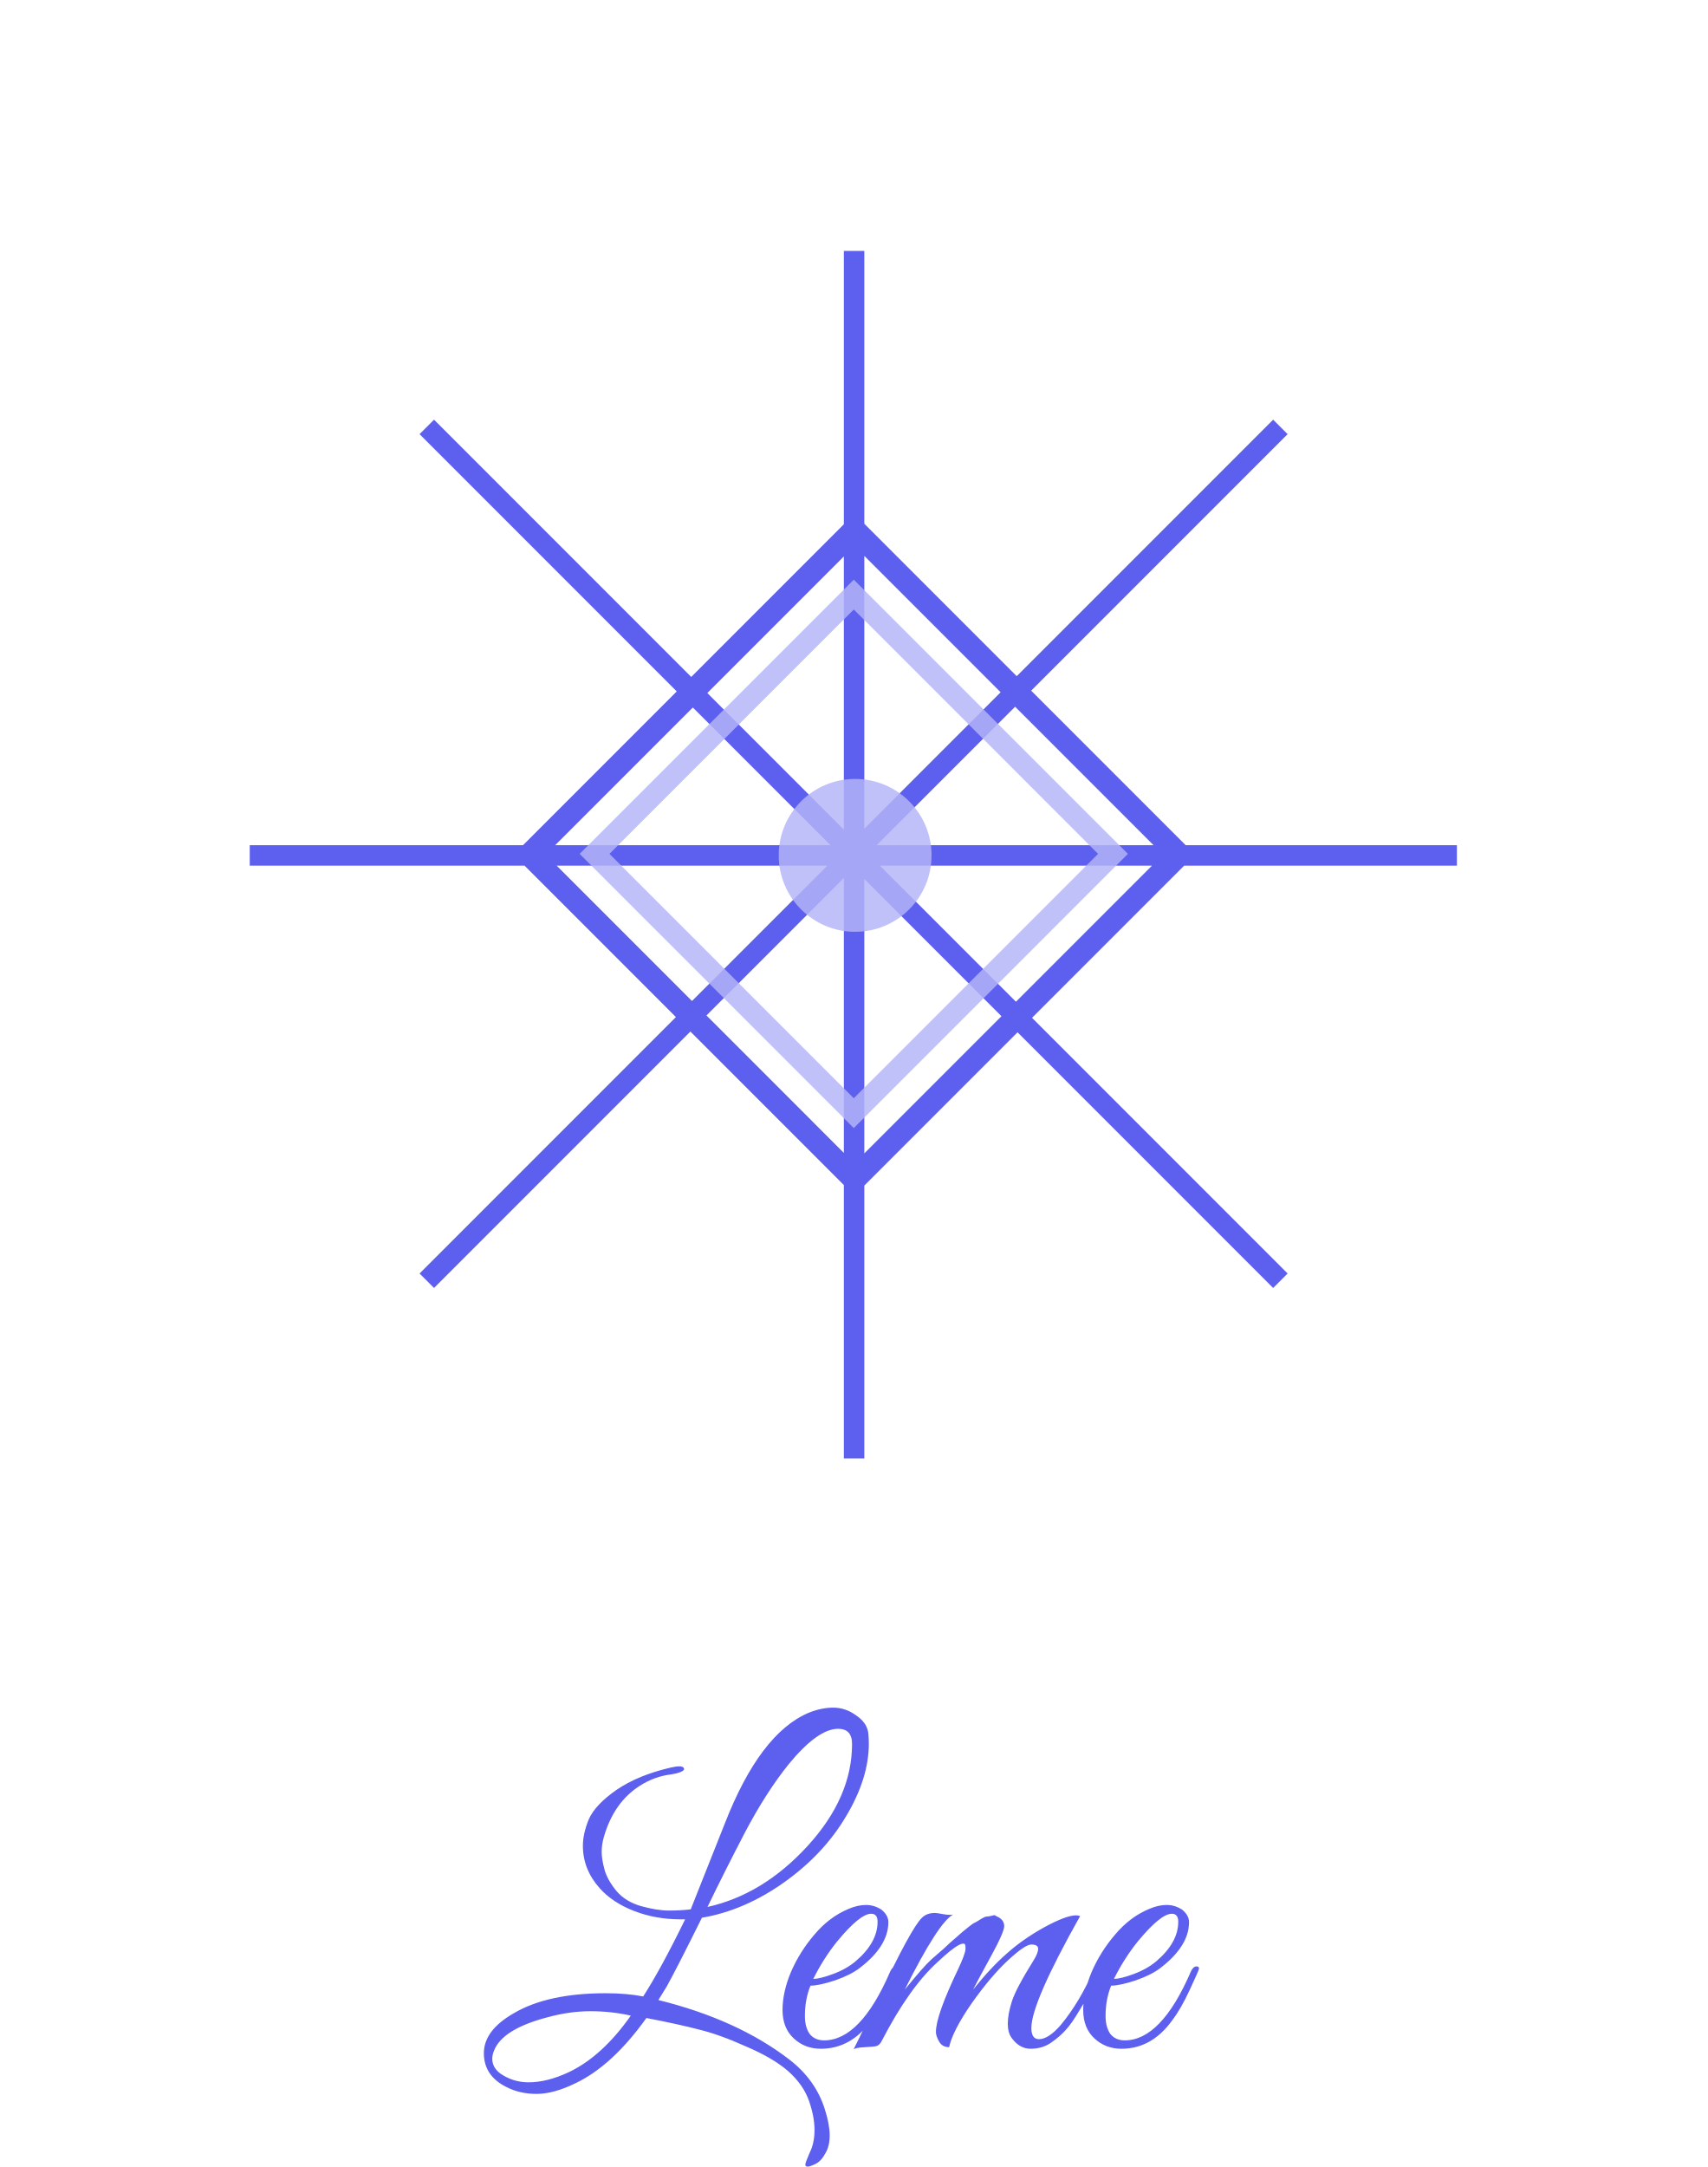
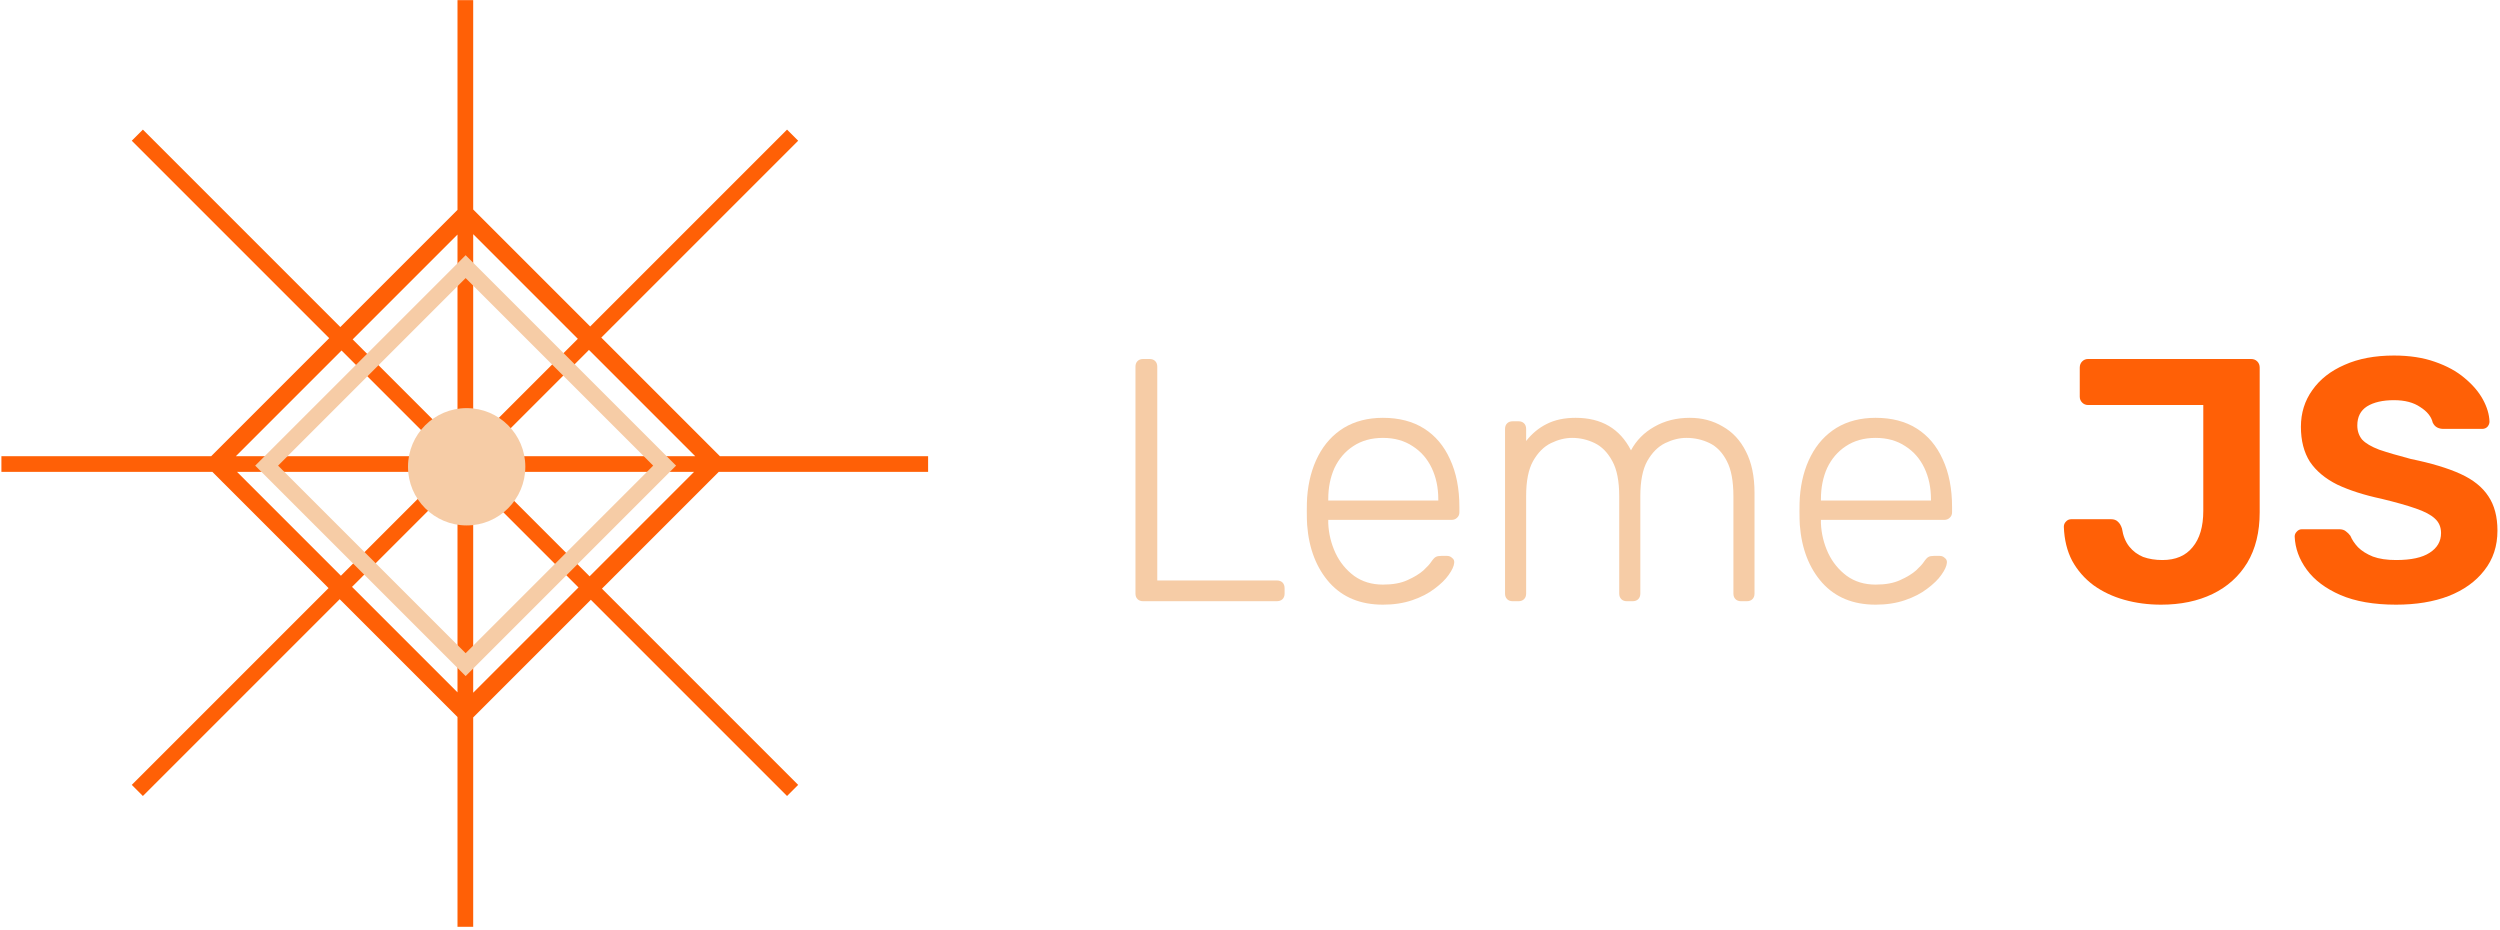
- <svg xmlns="http://www.w3.org/2000/svg" width="513" height="651" viewBox="0 0 513 651" fill="none">
-   <path fill-rule="evenodd" clip-rule="evenodd" d="M305.771 310.118L382.576 386.924L386.924 382.576L310.118 305.771L355.832 260.057L437.794 260.057V253.909L356.29 253.909L309.864 207.483L386.924 130.424L382.576 126.076L305.517 203.136L259.724 157.343L259.724 75.381L253.576 75.381L253.576 157.5L207.712 203.364L130.424 126.076L126.076 130.424L203.364 207.712L157.167 253.909L75.048 253.909V260.057L157.624 260.057L203.11 305.543L126.076 382.576L130.424 386.924L207.457 309.89L253.576 356.009L253.576 438.127L259.724 438.127L259.724 356.165L305.771 310.118ZM305.288 300.94L346.171 260.057L264.405 260.057L305.288 300.94ZM259.724 264.072L300.94 305.288L259.724 346.504L259.724 264.072ZM253.576 249.228V167.161L212.542 208.195L253.576 249.228ZM208.195 212.542L249.561 253.909L166.828 253.909L208.195 212.542ZM259.724 167.004L300.686 207.966L259.724 248.928V167.004ZM305.034 212.314L263.438 253.909L346.629 253.909L305.034 212.314ZM167.285 260.057H248.595L207.94 300.712L167.285 260.057ZM253.576 263.772L212.288 305.06L253.576 346.348L253.576 263.772Z" fill="#5D5FEF" />
-   <path d="M261.08 523.8C261.08 530.76 258.8 538.04 254.24 545.64C249.76 553.24 243.52 559.88 235.52 565.56C227.6 571.16 219.4 574.68 210.92 576.12C206.04 585.96 202.52 592.84 200.36 596.76L197.84 600.84C213.68 604.76 226.8 610.72 237.2 618.72C242.48 622.8 246.04 627.8 247.88 633.72C248.84 636.76 249.32 639.36 249.32 641.52C249.32 643.68 248.88 645.48 248 646.92C247.2 648.44 246.24 649.48 245.12 650.04C244 650.6 243.2 650.88 242.72 650.88C242.24 650.88 242 650.68 242 650.28C242 649.88 242.44 648.68 243.32 646.68C244.28 644.76 244.76 642.48 244.76 639.84C244.76 637.2 244.2 634.28 243.08 631.08C241.96 627.88 239.88 624.92 236.84 622.2C233.8 619.56 229.56 617.08 224.12 614.76C218.76 612.36 214.08 610.68 210.08 609.72C206.16 608.68 200.88 607.52 194.24 606.24C187.44 615.76 180.36 622.28 173 625.8C168.6 627.96 164.68 629.04 161.24 629.04C157.88 629.04 154.88 628.36 152.24 627C147.68 624.76 145.4 621.36 145.4 616.8C145.4 612.24 148.4 608.24 154.4 604.8C161.2 600.8 170.4 598.8 182 598.8C186.16 598.8 189.92 599.12 193.28 599.76C196.88 594.16 201.08 586.44 205.88 576.6C205.4 576.6 204.96 576.6 204.56 576.6C199.52 576.6 194.84 575.76 190.52 574.08C186.2 572.4 182.76 570.12 180.2 567.24C176.84 563.48 175.16 559.24 175.16 554.52C175.16 552.04 175.76 549.36 176.96 546.48C178.24 543.6 181 540.68 185.24 537.72C189.56 534.76 195 532.52 201.56 531C202.6 530.76 203.48 530.64 204.2 530.64C204.92 530.64 205.36 530.84 205.52 531.24C205.68 531.64 205.36 532 204.56 532.32C203.76 532.64 202.84 532.88 201.8 533.04C198.36 533.44 195.16 534.6 192.2 536.52C187.08 539.8 183.52 544.84 181.52 551.64C181.04 553.24 180.8 554.8 180.8 556.32C180.8 557.76 181.08 559.52 181.64 561.6C182.2 563.68 183.4 565.84 185.24 568.08C187.08 570.24 189.56 571.76 192.68 572.64C195.88 573.52 198.64 573.96 200.96 573.96C203.36 573.96 205.56 573.84 207.56 573.6L217.76 547.92C224.8 529.84 233.2 518.72 242.96 514.56C245.52 513.52 248 513 250.4 513C252.88 513 255.2 513.8 257.36 515.4C259.6 516.92 260.8 518.8 260.96 521.04C261.04 522 261.08 522.92 261.08 523.8ZM256.04 523.92C256.04 520.88 254.64 519.36 251.84 519.36C247.76 519.36 242.8 522.92 236.96 530.04C232.4 535.72 228 542.6 223.76 550.68C219.6 558.68 215.88 566.08 212.6 572.88C223.72 570.4 233.72 564.32 242.6 554.64C251.56 544.88 256.04 534.64 256.04 523.92ZM189.56 605.52C185.64 604.64 181.6 604.2 177.44 604.2C173.28 604.2 169 604.8 164.6 606C155.4 608.4 150 611.8 148.4 616.2C148.08 617 147.92 617.76 147.92 618.48C147.92 620.56 149.04 622.24 151.28 623.52C153.6 624.88 156.12 625.56 158.84 625.56C162.6 625.56 166.68 624.52 171.08 622.44C177.72 619.24 183.88 613.6 189.56 605.52ZM243.55 596.52C242.43 599.24 241.87 602.28 241.87 605.64C241.87 607.88 242.35 609.68 243.31 611.04C244.35 612.32 245.79 612.96 247.63 612.96C254.91 612.96 261.51 606.12 267.43 592.44C267.99 591.16 268.67 590.6 269.47 590.76C269.79 590.84 269.95 591.04 269.95 591.36C269.95 591.68 269.03 593.8 267.19 597.72C265.43 601.56 263.63 604.68 261.79 607.08C257.71 612.68 252.67 615.48 246.67 615.48C243.47 615.48 240.75 614.44 238.51 612.36C236.27 610.28 235.15 607.44 235.15 603.84C235.15 600.24 235.99 596.44 237.67 592.44C239.43 588.36 241.79 584.6 244.75 581.16C247.71 577.64 251.11 575.08 254.95 573.48C256.79 572.68 258.55 572.28 260.23 572.28C261.91 572.28 263.47 572.76 264.91 573.72C266.27 574.84 266.95 576.08 266.95 577.44C266.95 582.24 264.07 586.84 258.31 591.24C256.55 592.6 254.07 593.84 250.87 594.96C247.67 596 245.23 596.52 243.55 596.52ZM263.71 577.32C263.71 575.72 263.07 574.92 261.79 574.92C259.55 574.92 256.15 577.68 251.59 583.2C248.87 586.56 246.47 590.32 244.39 594.48C245.75 594.48 247.71 594 250.27 593.04C252.91 592.08 255.19 590.8 257.11 589.2C261.51 585.44 263.71 581.48 263.71 577.32ZM324.561 575.64C314.801 593 309.921 604.2 309.921 609.24C309.921 611.48 310.681 612.6 312.201 612.6C314.121 612.6 316.321 611.16 318.801 608.28C322.561 603.72 325.841 598.24 328.641 591.84C329.121 590.72 329.601 590.28 330.081 590.52C330.561 590.76 330.801 591.08 330.801 591.48C330.801 591.88 330.401 592.88 329.601 594.48C328.801 596.08 328.161 597.36 327.681 598.32C327.201 599.28 326.121 601.12 324.441 603.84C322.841 606.56 321.441 608.56 320.241 609.84C319.121 611.12 317.641 612.4 315.801 613.68C314.041 614.88 312.001 615.48 309.681 615.48C307.441 615.48 305.521 614.36 303.921 612.12C303.201 611.08 302.841 609.68 302.841 607.92C302.841 606.08 303.241 603.88 304.041 601.32C304.841 598.76 307.041 594.6 310.641 588.84C311.521 587.4 311.961 586.28 311.961 585.48C311.961 584.6 311.281 584.16 309.921 584.16C308.641 584.16 306.281 585.76 302.841 588.96C299.401 592.16 295.761 596.48 291.921 601.92C288.161 607.36 285.921 611.72 285.201 615C283.841 615 282.841 614.44 282.201 613.32C281.561 612.2 281.241 611.24 281.241 610.44C281.241 607.16 283.441 600.92 287.841 591.72C289.281 588.68 290.041 586.64 290.121 585.6C290.201 584.48 290.041 583.92 289.641 583.92C289.321 583.84 288.841 583.96 288.201 584.28C286.761 585 284.561 586.76 281.601 589.56C276.001 594.68 270.481 602.48 265.041 612.96C264.641 613.84 264.121 614.4 263.481 614.64C262.921 614.8 261.761 614.92 260.001 615C258.241 615.08 257.081 615.28 256.521 615.6C257.961 612.8 260.481 607.56 264.081 599.88C270.561 586.12 274.881 578.2 277.041 576.12C278.001 575.16 279.321 574.68 281.001 574.68C281.321 574.68 282.121 574.8 283.401 575.04C284.761 575.28 285.761 575.32 286.401 575.16C283.441 576.76 278.601 584.28 271.881 597.72C275.641 593.08 278.321 590.04 279.921 588.6C281.601 587.16 282.841 586.08 283.641 585.36C284.441 584.64 285.041 584.08 285.441 583.68C285.921 583.28 286.561 582.72 287.361 582C288.241 581.2 288.881 580.64 289.281 580.32C289.761 579.92 290.401 579.4 291.201 578.76C292.001 578.12 292.601 577.72 293.001 577.56C293.481 577.32 294.081 576.96 294.801 576.48C295.601 576 296.161 575.76 296.481 575.76C296.881 575.76 297.401 575.68 298.041 575.52C298.681 575.28 299.121 575.32 299.361 575.64C300.961 576.28 301.761 577.28 301.761 578.64C301.761 579.84 300.401 582.92 297.681 587.88C294.961 592.84 293.201 596.12 292.401 597.72C295.921 593.32 299.281 589.72 302.481 586.92C305.681 584.04 309.441 581.4 313.761 579C318.161 576.6 321.361 575.4 323.361 575.4C323.841 575.4 324.241 575.48 324.561 575.64ZM333.901 596.52C332.781 599.24 332.221 602.28 332.221 605.64C332.221 607.88 332.701 609.68 333.661 611.04C334.701 612.32 336.141 612.96 337.981 612.96C345.261 612.96 351.861 606.12 357.781 592.44C358.341 591.16 359.021 590.6 359.821 590.76C360.141 590.84 360.301 591.04 360.301 591.36C360.301 591.68 359.381 593.8 357.541 597.72C355.781 601.56 353.981 604.68 352.141 607.08C348.061 612.68 343.021 615.48 337.021 615.48C333.821 615.48 331.101 614.44 328.861 612.36C326.621 610.28 325.501 607.44 325.501 603.84C325.501 600.24 326.341 596.44 328.021 592.44C329.781 588.36 332.141 584.6 335.101 581.16C338.061 577.64 341.461 575.08 345.301 573.48C347.141 572.68 348.901 572.28 350.581 572.28C352.261 572.28 353.821 572.76 355.261 573.72C356.621 574.84 357.301 576.08 357.301 577.44C357.301 582.24 354.421 586.84 348.661 591.24C346.901 592.6 344.421 593.84 341.221 594.96C338.021 596 335.581 596.52 333.901 596.52ZM354.061 577.32C354.061 575.72 353.421 574.92 352.141 574.92C349.901 574.92 346.501 577.68 341.941 583.2C339.221 586.56 336.821 590.32 334.741 594.48C336.101 594.48 338.061 594 340.621 593.04C343.261 592.08 345.541 590.8 347.461 589.2C351.861 585.44 354.061 581.48 354.061 577.32Z" fill="#5D5FEF" />
-   <path fill-rule="evenodd" clip-rule="evenodd" d="M256.559 174.14L174.184 256.515L256.559 338.89L338.933 256.515L256.559 174.14ZM256.559 183.101L183.145 256.515L256.559 329.929L329.972 256.515L256.559 183.101ZM256.963 279.927C269.645 279.927 279.926 269.646 279.926 256.963C279.926 244.281 269.645 234 256.963 234C244.281 234 234 244.281 234 256.963C234 269.646 244.281 279.927 256.963 279.927Z" fill="#B5B5F8" fill-opacity="0.83" />
+ <svg xmlns="http://www.w3.org/2000/svg" width="578" height="215" viewBox="0 0 578 215" fill="none">
+   <path fill-rule="evenodd" clip-rule="evenodd" d="M136.601 138.669L181.966 184.034L184.534 181.466L139.169 136.101L166.169 109.101L214.579 109.101V105.47H166.439L139.018 78.049L184.533 32.534L181.966 29.966L136.45 75.481L109.403 48.434L109.403 0.024L105.772 0.024L105.772 48.526L78.683 75.615L33.034 29.966L30.466 32.534L76.115 78.183L48.828 105.47H0.326L0.326 109.101H49.098L75.964 135.967L30.466 181.466L33.033 184.034L78.532 138.535L105.772 165.775L105.772 214.277H109.403L109.403 165.867L136.601 138.669ZM136.316 133.248L160.462 109.101L112.169 109.101L136.316 133.248ZM109.403 111.471L133.748 135.816L109.403 160.16L109.403 111.471ZM105.772 102.704L105.772 54.232L81.536 78.468L105.772 102.704ZM78.968 81.036L103.402 105.47H54.534L78.968 81.036ZM105.772 160.069L81.385 135.682L105.772 111.295L105.772 160.069ZM160.732 105.47H111.597L136.165 80.902L160.732 105.47ZM109.403 102.528L133.597 78.335L109.403 54.141V102.528ZM78.817 133.114L102.83 109.101L54.804 109.101L78.817 133.114Z" fill="#FF6006" />
+   <path d="M264.28 139C263.746 139 263.32 138.84 263 138.52C262.68 138.2 262.52 137.773 262.52 137.24V84.76C262.52 84.227 262.68 83.8 263 83.48C263.32 83.16 263.746 83 264.28 83H265.8C266.333 83 266.76 83.16 267.08 83.48C267.4 83.8 267.56 84.227 267.56 84.76V134.2H295.16C295.746 134.2 296.2 134.36 296.52 134.68C296.84 135 297 135.453 297 136.04V137.24C297 137.773 296.84 138.2 296.52 138.52C296.2 138.84 295.746 139 295.16 139H264.28Z" fill="#F6CCA6" />
+   <path d="M319.732 139.8C314.559 139.8 310.452 138.12 307.412 134.76C304.372 131.347 302.639 126.893 302.212 121.4C302.159 120.6 302.132 119.533 302.132 118.2C302.132 116.867 302.159 115.8 302.212 115C302.479 111.373 303.332 108.173 304.772 105.4C306.212 102.627 308.185 100.467 310.692 98.92C313.252 97.373 316.265 96.6 319.732 96.6C323.465 96.6 326.639 97.427 329.252 99.08C331.865 100.733 333.865 103.107 335.252 106.2C336.692 109.293 337.412 112.973 337.412 117.24V118.44C337.412 118.973 337.225 119.4 336.852 119.72C336.532 120.04 336.105 120.2 335.572 120.2H307.092C307.092 120.2 307.092 120.307 307.092 120.52C307.092 120.733 307.092 120.893 307.092 121C307.199 123.4 307.759 125.693 308.772 127.88C309.785 130.013 311.225 131.773 313.092 133.16C314.959 134.493 317.172 135.16 319.732 135.16C322.025 135.16 323.919 134.813 325.412 134.12C326.959 133.427 328.185 132.68 329.092 131.88C329.999 131.027 330.585 130.387 330.852 129.96C331.332 129.267 331.705 128.867 331.972 128.76C332.239 128.6 332.665 128.52 333.252 128.52H334.532C335.012 128.52 335.412 128.68 335.732 129C336.105 129.267 336.265 129.64 336.212 130.12C336.159 130.867 335.732 131.8 334.932 132.92C334.185 133.987 333.092 135.053 331.652 136.12C330.265 137.187 328.559 138.067 326.532 138.76C324.505 139.453 322.239 139.8 319.732 139.8ZM307.092 115.72H332.532V115.4C332.532 112.733 332.025 110.333 331.012 108.2C329.999 106.067 328.532 104.387 326.612 103.16C324.692 101.88 322.399 101.24 319.732 101.24C317.065 101.24 314.772 101.88 312.852 103.16C310.985 104.387 309.545 106.067 308.532 108.2C307.572 110.333 307.092 112.733 307.092 115.4V115.72Z" fill="#F6CCA6" />
+   <path d="M349.724 139C349.191 139 348.764 138.84 348.444 138.52C348.124 138.2 347.964 137.773 347.964 137.24V99.16C347.964 98.627 348.124 98.2 348.444 97.88C348.764 97.56 349.191 97.4 349.724 97.4H351.084C351.617 97.4 352.044 97.56 352.364 97.88C352.684 98.2 352.844 98.627 352.844 99.16V101.96C354.177 100.253 355.751 98.947 357.564 98.04C359.431 97.08 361.671 96.6 364.284 96.6C370.257 96.6 374.524 99.107 377.084 104.12C378.311 101.827 380.097 100.013 382.444 98.68C384.844 97.293 387.591 96.6 390.684 96.6C393.511 96.6 396.044 97.267 398.284 98.6C400.577 99.88 402.364 101.8 403.644 104.36C404.977 106.92 405.644 110.12 405.644 113.96V137.24C405.644 137.773 405.484 138.2 405.164 138.52C404.844 138.84 404.417 139 403.884 139H402.524C401.991 139 401.564 138.84 401.244 138.52C400.924 138.2 400.764 137.773 400.764 137.24V114.76C400.764 111.24 400.257 108.52 399.244 106.6C398.231 104.627 396.897 103.24 395.244 102.44C393.591 101.64 391.804 101.24 389.884 101.24C388.284 101.24 386.657 101.64 385.004 102.44C383.351 103.24 381.964 104.627 380.844 106.6C379.777 108.52 379.244 111.24 379.244 114.76V137.24C379.244 137.773 379.084 138.2 378.764 138.52C378.444 138.84 378.017 139 377.484 139H376.124C375.591 139 375.164 138.84 374.844 138.52C374.524 138.2 374.364 137.773 374.364 137.24V114.76C374.364 111.24 373.831 108.52 372.764 106.6C371.697 104.627 370.337 103.24 368.684 102.44C367.031 101.64 365.297 101.24 363.484 101.24C361.884 101.24 360.257 101.64 358.604 102.44C356.951 103.24 355.564 104.627 354.444 106.6C353.377 108.52 352.844 111.213 352.844 114.68V137.24C352.844 137.773 352.684 138.2 352.364 138.52C352.044 138.84 351.617 139 351.084 139H349.724Z" fill="#F6CCA6" />
+   <path d="M433.638 139.8C428.465 139.8 424.358 138.12 421.318 134.76C418.278 131.347 416.545 126.893 416.118 121.4C416.065 120.6 416.038 119.533 416.038 118.2C416.038 116.867 416.065 115.8 416.118 115C416.385 111.373 417.238 108.173 418.678 105.4C420.118 102.627 422.092 100.467 424.598 98.92C427.158 97.373 430.172 96.6 433.638 96.6C437.372 96.6 440.545 97.427 443.158 99.08C445.772 100.733 447.772 103.107 449.158 106.2C450.598 109.293 451.318 112.973 451.318 117.24V118.44C451.318 118.973 451.132 119.4 450.758 119.72C450.438 120.04 450.012 120.2 449.478 120.2H420.998C420.998 120.2 420.998 120.307 420.998 120.52C420.998 120.733 420.998 120.893 420.998 121C421.105 123.4 421.665 125.693 422.678 127.88C423.692 130.013 425.132 131.773 426.998 133.16C428.865 134.493 431.078 135.16 433.638 135.16C435.932 135.16 437.825 134.813 439.318 134.12C440.865 133.427 442.092 132.68 442.998 131.88C443.905 131.027 444.492 130.387 444.758 129.96C445.238 129.267 445.612 128.867 445.878 128.76C446.145 128.6 446.572 128.52 447.158 128.52H448.438C448.918 128.52 449.318 128.68 449.638 129C450.012 129.267 450.172 129.64 450.118 130.12C450.065 130.867 449.638 131.8 448.838 132.92C448.092 133.987 446.998 135.053 445.558 136.12C444.172 137.187 442.465 138.067 440.438 138.76C438.412 139.453 436.145 139.8 433.638 139.8ZM420.998 115.72H446.438V115.4C446.438 112.733 445.932 110.333 444.918 108.2C443.905 106.067 442.438 104.387 440.518 103.16C438.598 101.88 436.305 101.24 433.638 101.24C430.972 101.24 428.678 101.88 426.758 103.16C424.892 104.387 423.452 106.067 422.438 108.2C421.478 110.333 420.998 112.733 420.998 115.4V115.72Z" fill="#F6CCA6" />
+   <path d="M499.64 139.8C496.653 139.8 493.826 139.427 491.16 138.68C488.493 137.933 486.12 136.813 484.04 135.32C481.96 133.773 480.306 131.88 479.08 129.64C477.906 127.4 477.266 124.787 477.16 121.8C477.16 121.32 477.32 120.92 477.64 120.6C477.96 120.227 478.386 120.04 478.92 120.04H488.04C488.733 120.04 489.266 120.227 489.64 120.6C490.066 120.973 490.386 121.507 490.6 122.2C490.866 123.907 491.426 125.293 492.28 126.36C493.133 127.427 494.2 128.227 495.48 128.76C496.813 129.24 498.306 129.48 499.96 129.48C503 129.48 505.32 128.493 506.92 126.52C508.573 124.547 509.4 121.747 509.4 118.12V93.64H482.76C482.226 93.64 481.773 93.453 481.4 93.08C481.026 92.707 480.84 92.253 480.84 91.72V85C480.84 84.413 481.026 83.933 481.4 83.56C481.773 83.187 482.226 83 482.76 83H520.44C521.026 83 521.506 83.187 521.88 83.56C522.253 83.933 522.44 84.413 522.44 85V118.44C522.44 123.027 521.48 126.92 519.56 130.12C517.64 133.267 514.973 135.667 511.56 137.32C508.146 138.973 504.173 139.8 499.64 139.8Z" fill="#FF6006" />
+   <path d="M553.97 139.8C548.85 139.8 544.557 139.053 541.09 137.56C537.677 136.067 535.09 134.12 533.33 131.72C531.57 129.32 530.637 126.76 530.53 124.04C530.53 123.613 530.69 123.24 531.01 122.92C531.33 122.547 531.73 122.36 532.21 122.36H540.77C541.464 122.36 541.997 122.52 542.37 122.84C542.743 123.107 543.09 123.453 543.41 123.88C543.783 124.787 544.37 125.667 545.17 126.52C546.023 127.373 547.17 128.093 548.61 128.68C550.05 129.213 551.837 129.48 553.97 129.48C557.437 129.48 560.023 128.92 561.73 127.8C563.49 126.68 564.37 125.16 564.37 123.24C564.37 121.853 563.89 120.733 562.93 119.88C562.023 119.027 560.557 118.253 558.53 117.56C556.557 116.867 553.917 116.12 550.61 115.32C546.61 114.467 543.197 113.373 540.37 112.04C537.597 110.653 535.49 108.893 534.05 106.76C532.664 104.573 531.97 101.88 531.97 98.68C531.97 95.48 532.85 92.653 534.61 90.2C536.37 87.693 538.85 85.747 542.05 84.36C545.25 82.92 549.063 82.2 553.49 82.2C557.063 82.2 560.21 82.68 562.93 83.64C565.703 84.6 567.997 85.853 569.81 87.4C571.677 88.947 573.09 90.6 574.05 92.36C575.01 94.12 575.517 95.827 575.57 97.48C575.57 97.907 575.41 98.307 575.09 98.68C574.77 99 574.37 99.16 573.89 99.16H564.93C564.397 99.16 563.917 99.053 563.49 98.84C563.063 98.627 562.717 98.253 562.45 97.72C562.13 96.333 561.17 95.133 559.57 94.12C558.023 93.053 555.997 92.52 553.49 92.52C550.877 92.52 548.797 93 547.25 93.96C545.757 94.92 545.01 96.387 545.01 98.36C545.01 99.64 545.383 100.733 546.13 101.64C546.93 102.493 548.237 103.267 550.05 103.96C551.917 104.6 554.37 105.32 557.41 106.12C562.103 107.08 565.917 108.227 568.85 109.56C571.783 110.893 573.944 112.627 575.33 114.76C576.717 116.84 577.41 119.48 577.41 122.68C577.41 126.253 576.397 129.32 574.37 131.88C572.397 134.44 569.65 136.413 566.13 137.8C562.663 139.133 558.61 139.8 553.97 139.8Z" fill="#FF6006" />
+   <path fill-rule="evenodd" clip-rule="evenodd" d="M107.654 59L59 107.654L107.654 156.308L156.308 107.654L107.654 59ZM107.654 64.293L64.293 107.654L107.654 151.015L151.015 107.654L107.654 64.293ZM107.893 121.482C115.383 121.482 121.456 115.409 121.456 107.919C121.456 100.428 115.383 94.356 107.893 94.356C100.402 94.356 94.33 100.428 94.33 107.919C94.33 115.409 100.402 121.482 107.893 121.482Z" fill="#F6CCA6" />
</svg>
